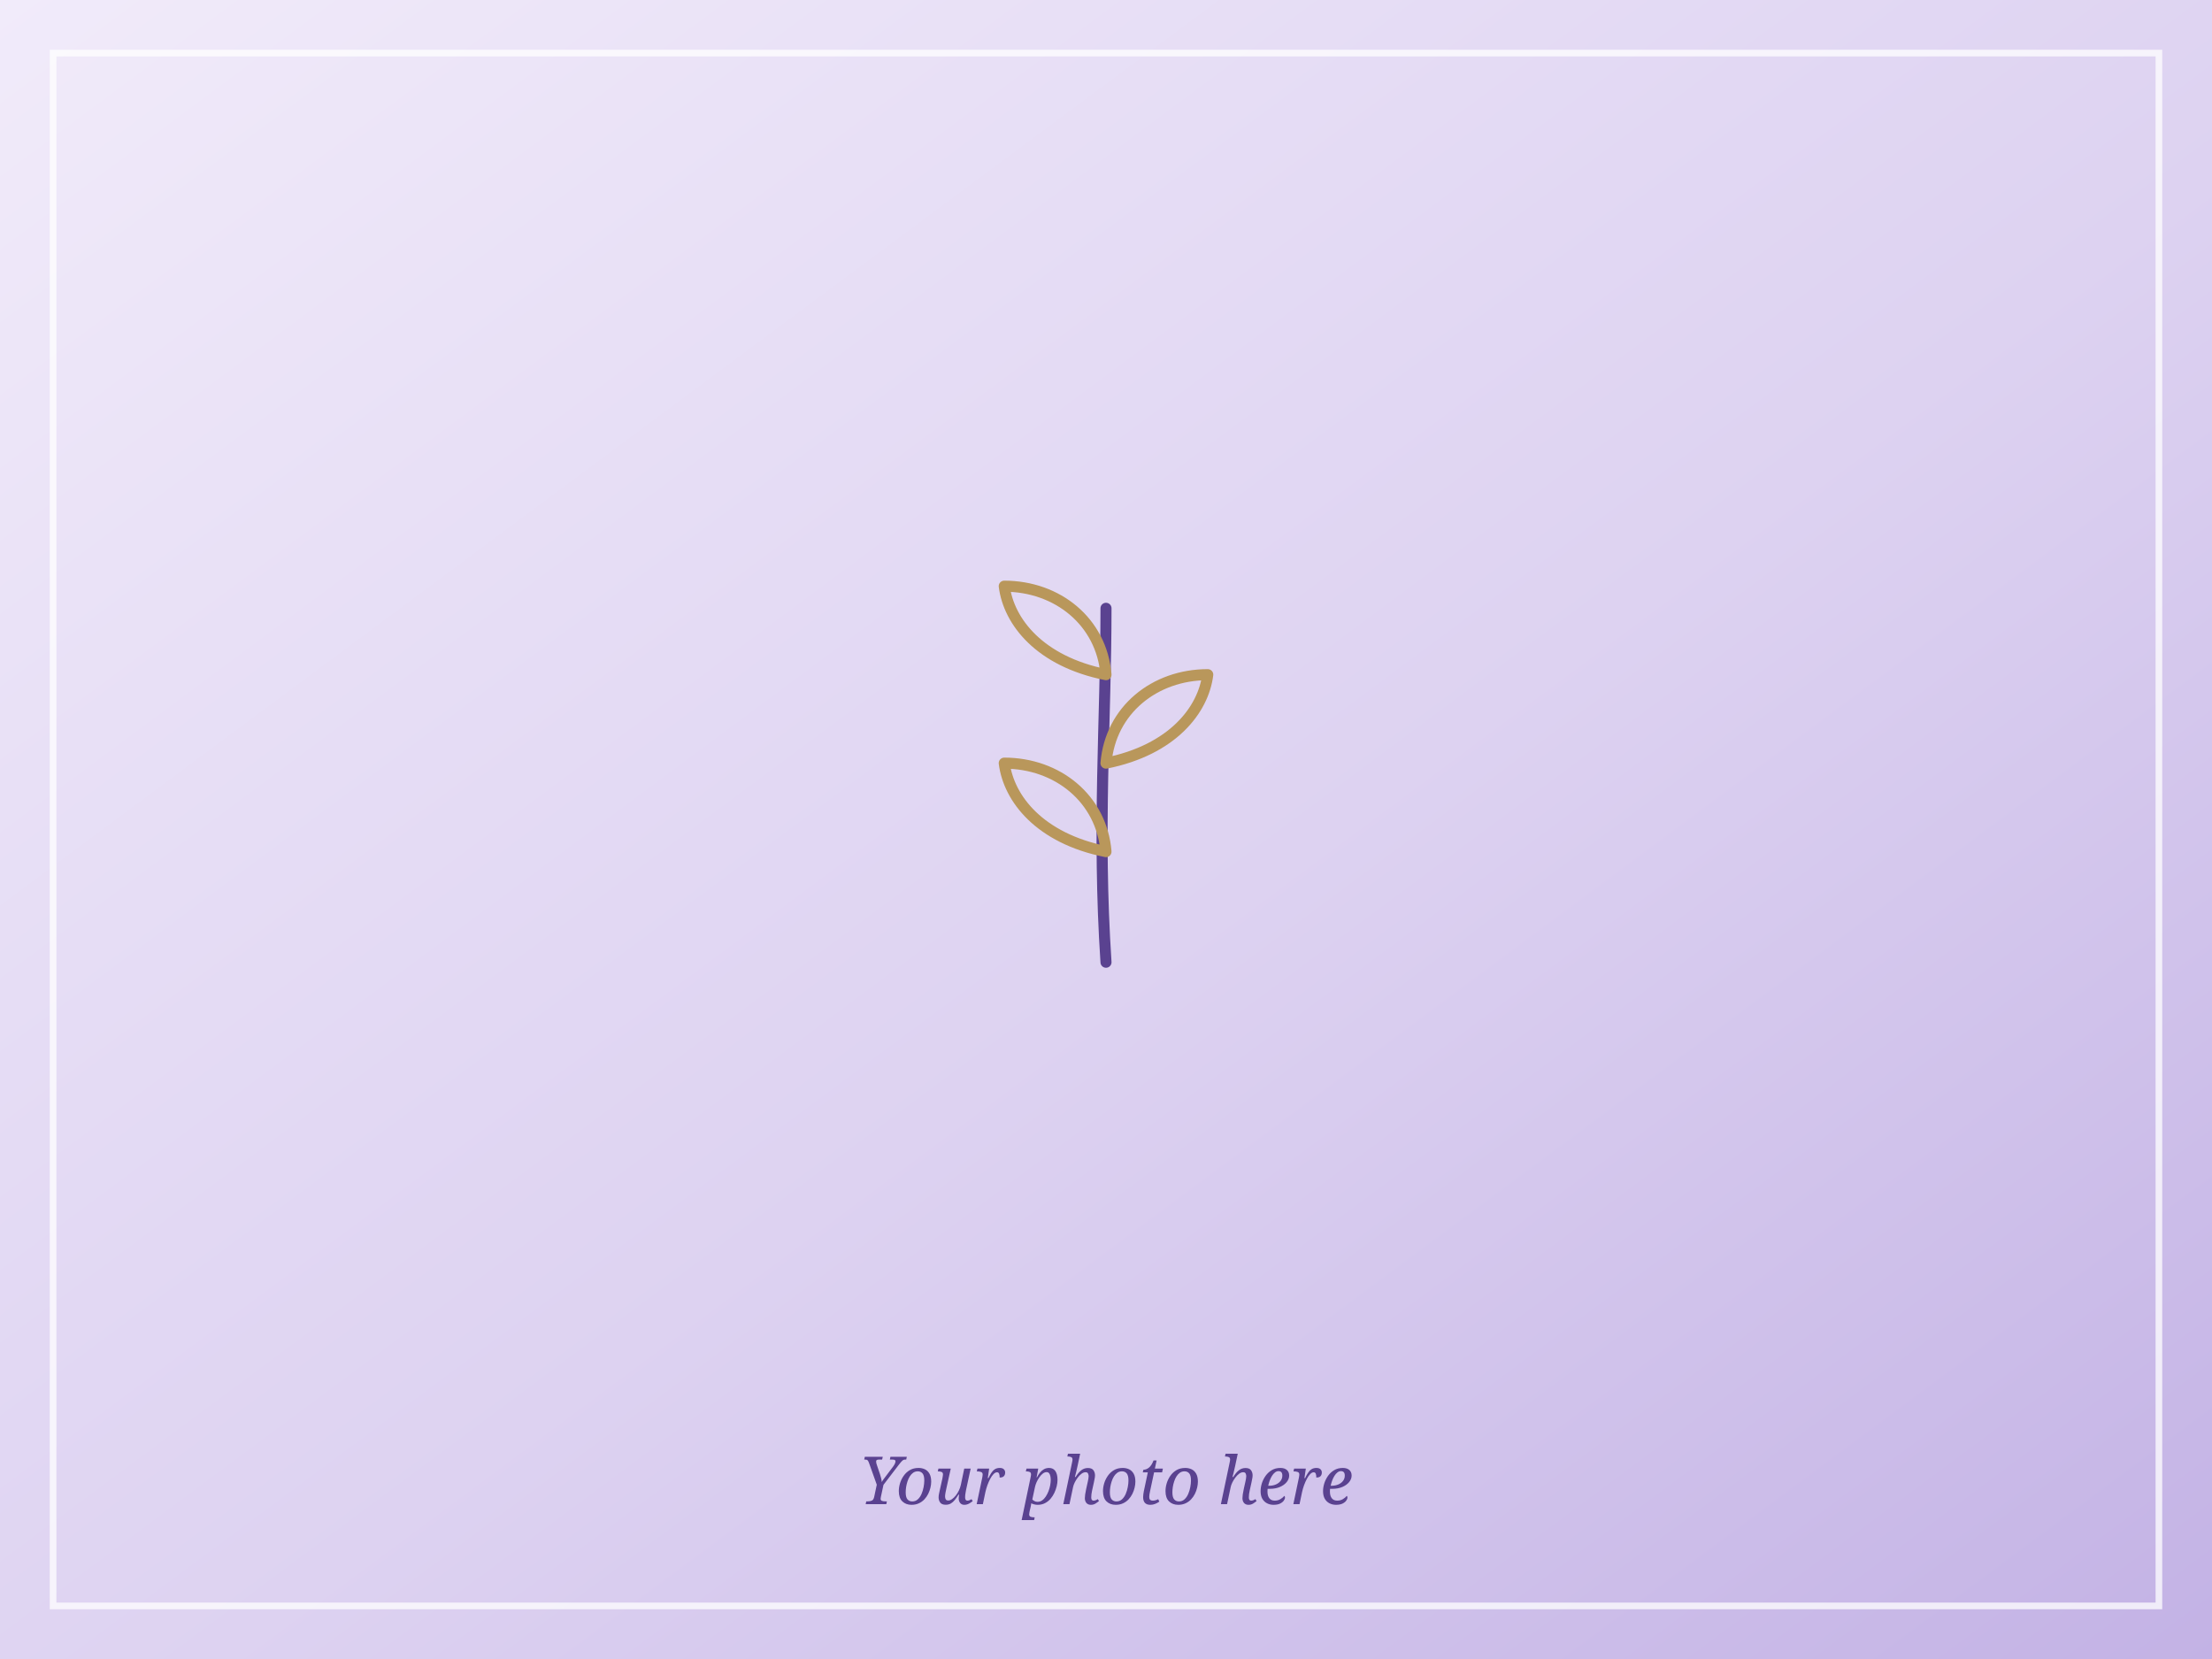
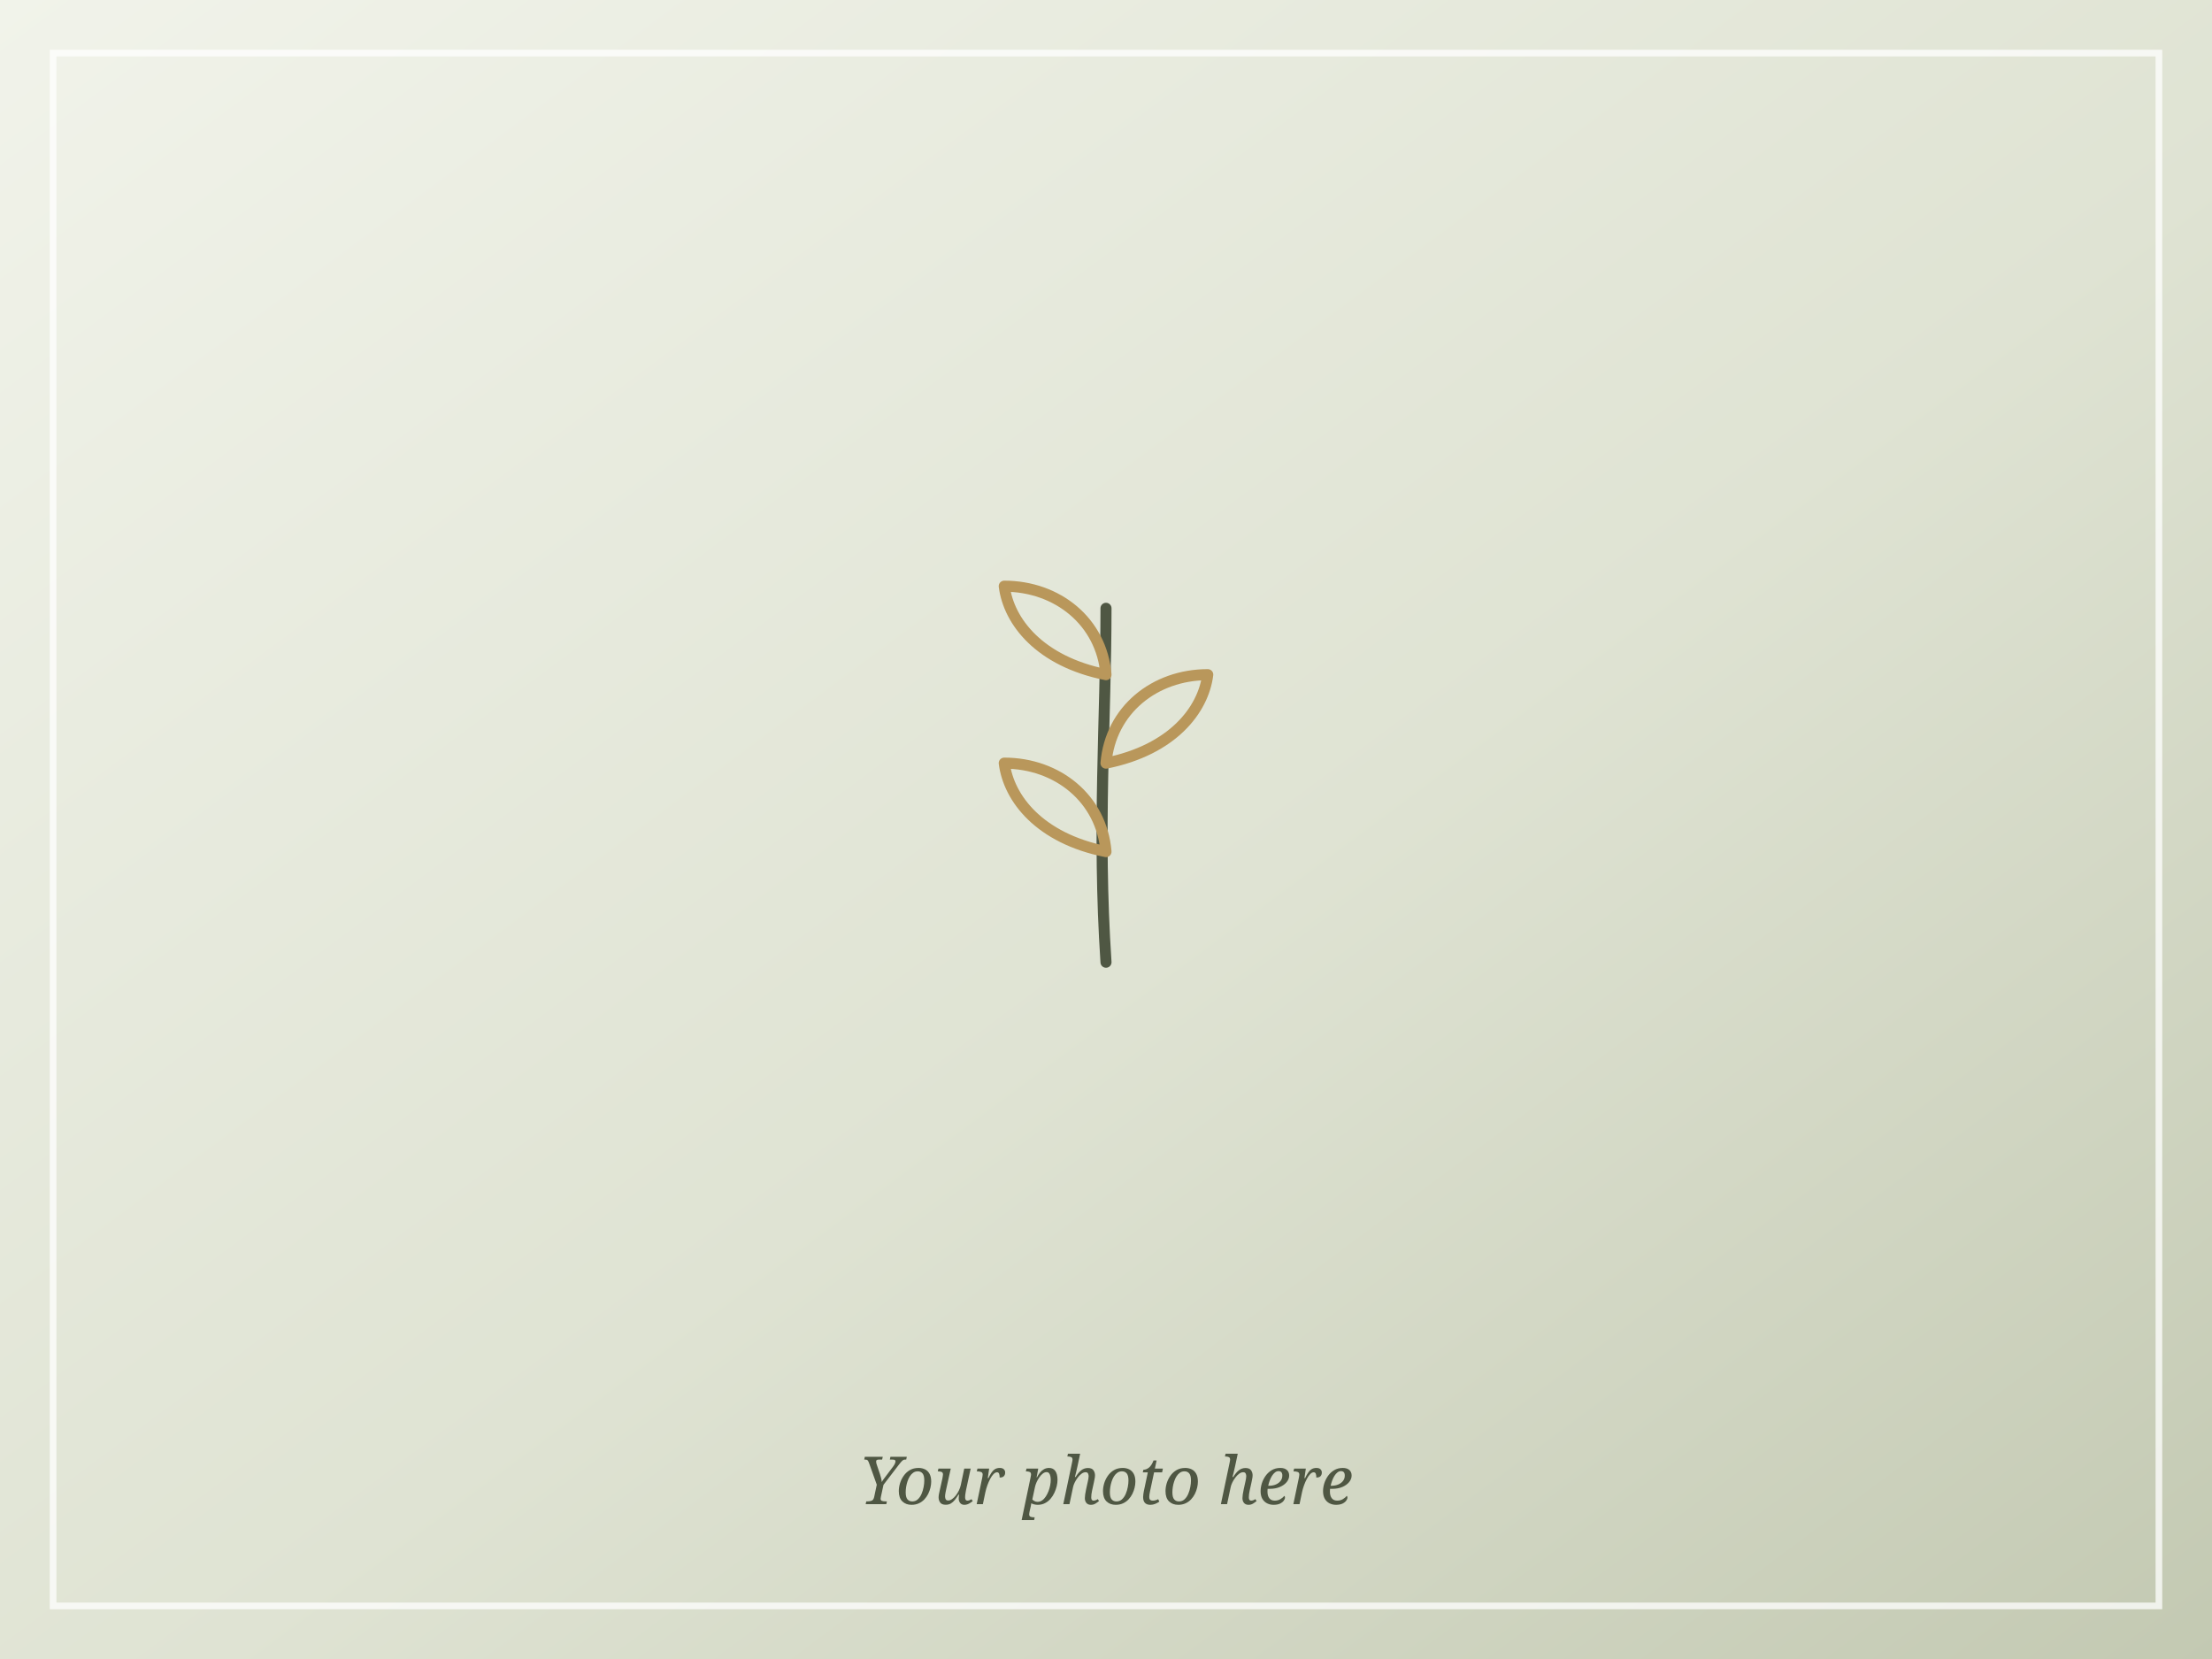
<svg xmlns="http://www.w3.org/2000/svg" width="1000" height="750" viewBox="0 0 1000 750">
  <defs>
    <linearGradient id="a" x1="0" y1="0" x2="1" y2="1">
-       <stop offset="0" stop-color="#f1ebfa" />
-       <stop offset=".55" stop-color="#ddd2f1" />
-       <stop offset="1" stop-color="#c3b2e5" />
+       <stop offset="0" stop-color="#f1f3ea" />
+       <stop offset=".55" stop-color="#dfe3d3" />
+       <stop offset="1" stop-color="#c3c9b2" />
    </linearGradient>
  </defs>
  <rect width="1000" height="750" fill="url(#a)" />
  <rect x="24" y="24" width="952" height="702" fill="none" stroke="#fff" stroke-opacity=".75" stroke-width="3" />
  <g transform="translate(464.0 345.0)">
-     <path d="M36 90c-4-60 0-110 0-160" stroke="#5a4290" stroke-width="5" fill="none" stroke-linecap="round" stroke-linejoin="round" />
+     <path d="M36 90c-4-60 0-110 0-160" stroke="#4f5743" stroke-width="5" fill="none" stroke-linecap="round" stroke-linejoin="round" />
    <path d="M36 40C6 34-8 16-10 0c24 0 44 16 46 40zM36 0C66-6 80-24 82-40c-24 0-44 16-46 40zM36-40C6-46-8-64-10-80c24 0 44 16 46 40z" stroke="#b9975b" stroke-width="5" fill="none" stroke-linecap="round" stroke-linejoin="round" />
  </g>
-   <text x="500.0" y="680" text-anchor="middle" font-family="Georgia,serif" font-size="30" font-style="italic" fill="#5a4290">Your photo here</text>
+   <text x="500.0" y="680" text-anchor="middle" font-family="Georgia,serif" font-size="30" font-style="italic" fill="#4f5743">Your photo here</text>
</svg>
